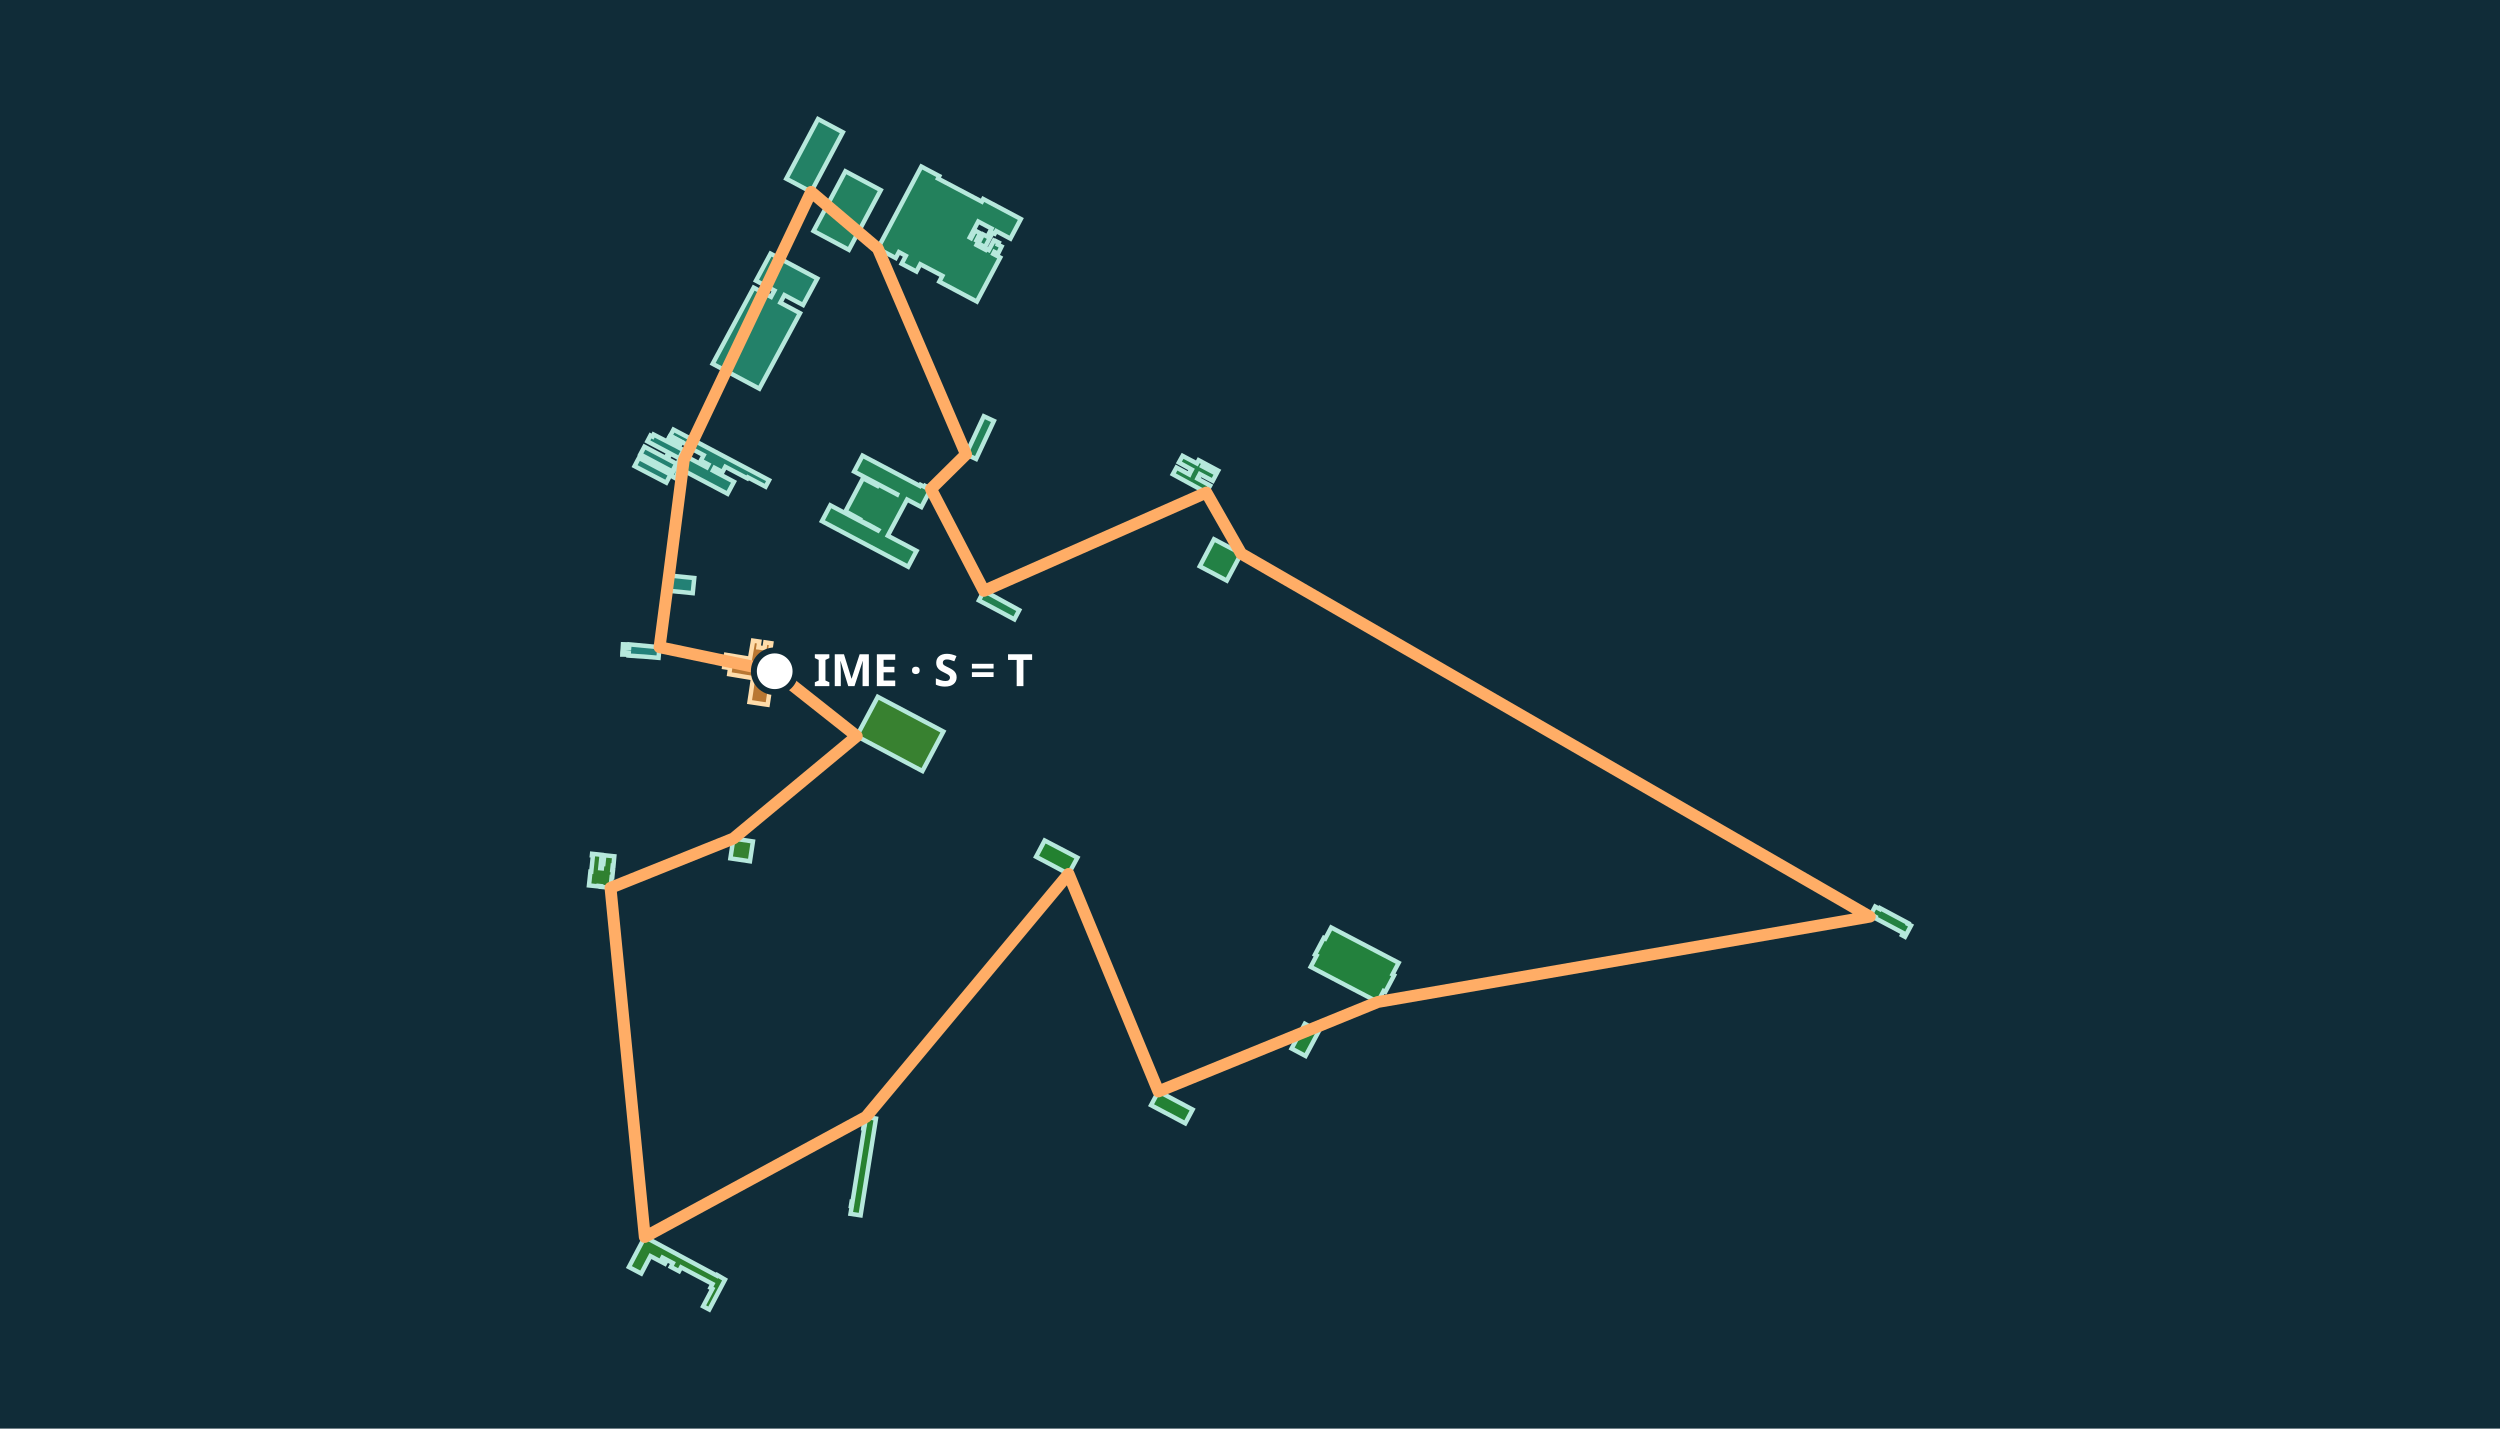
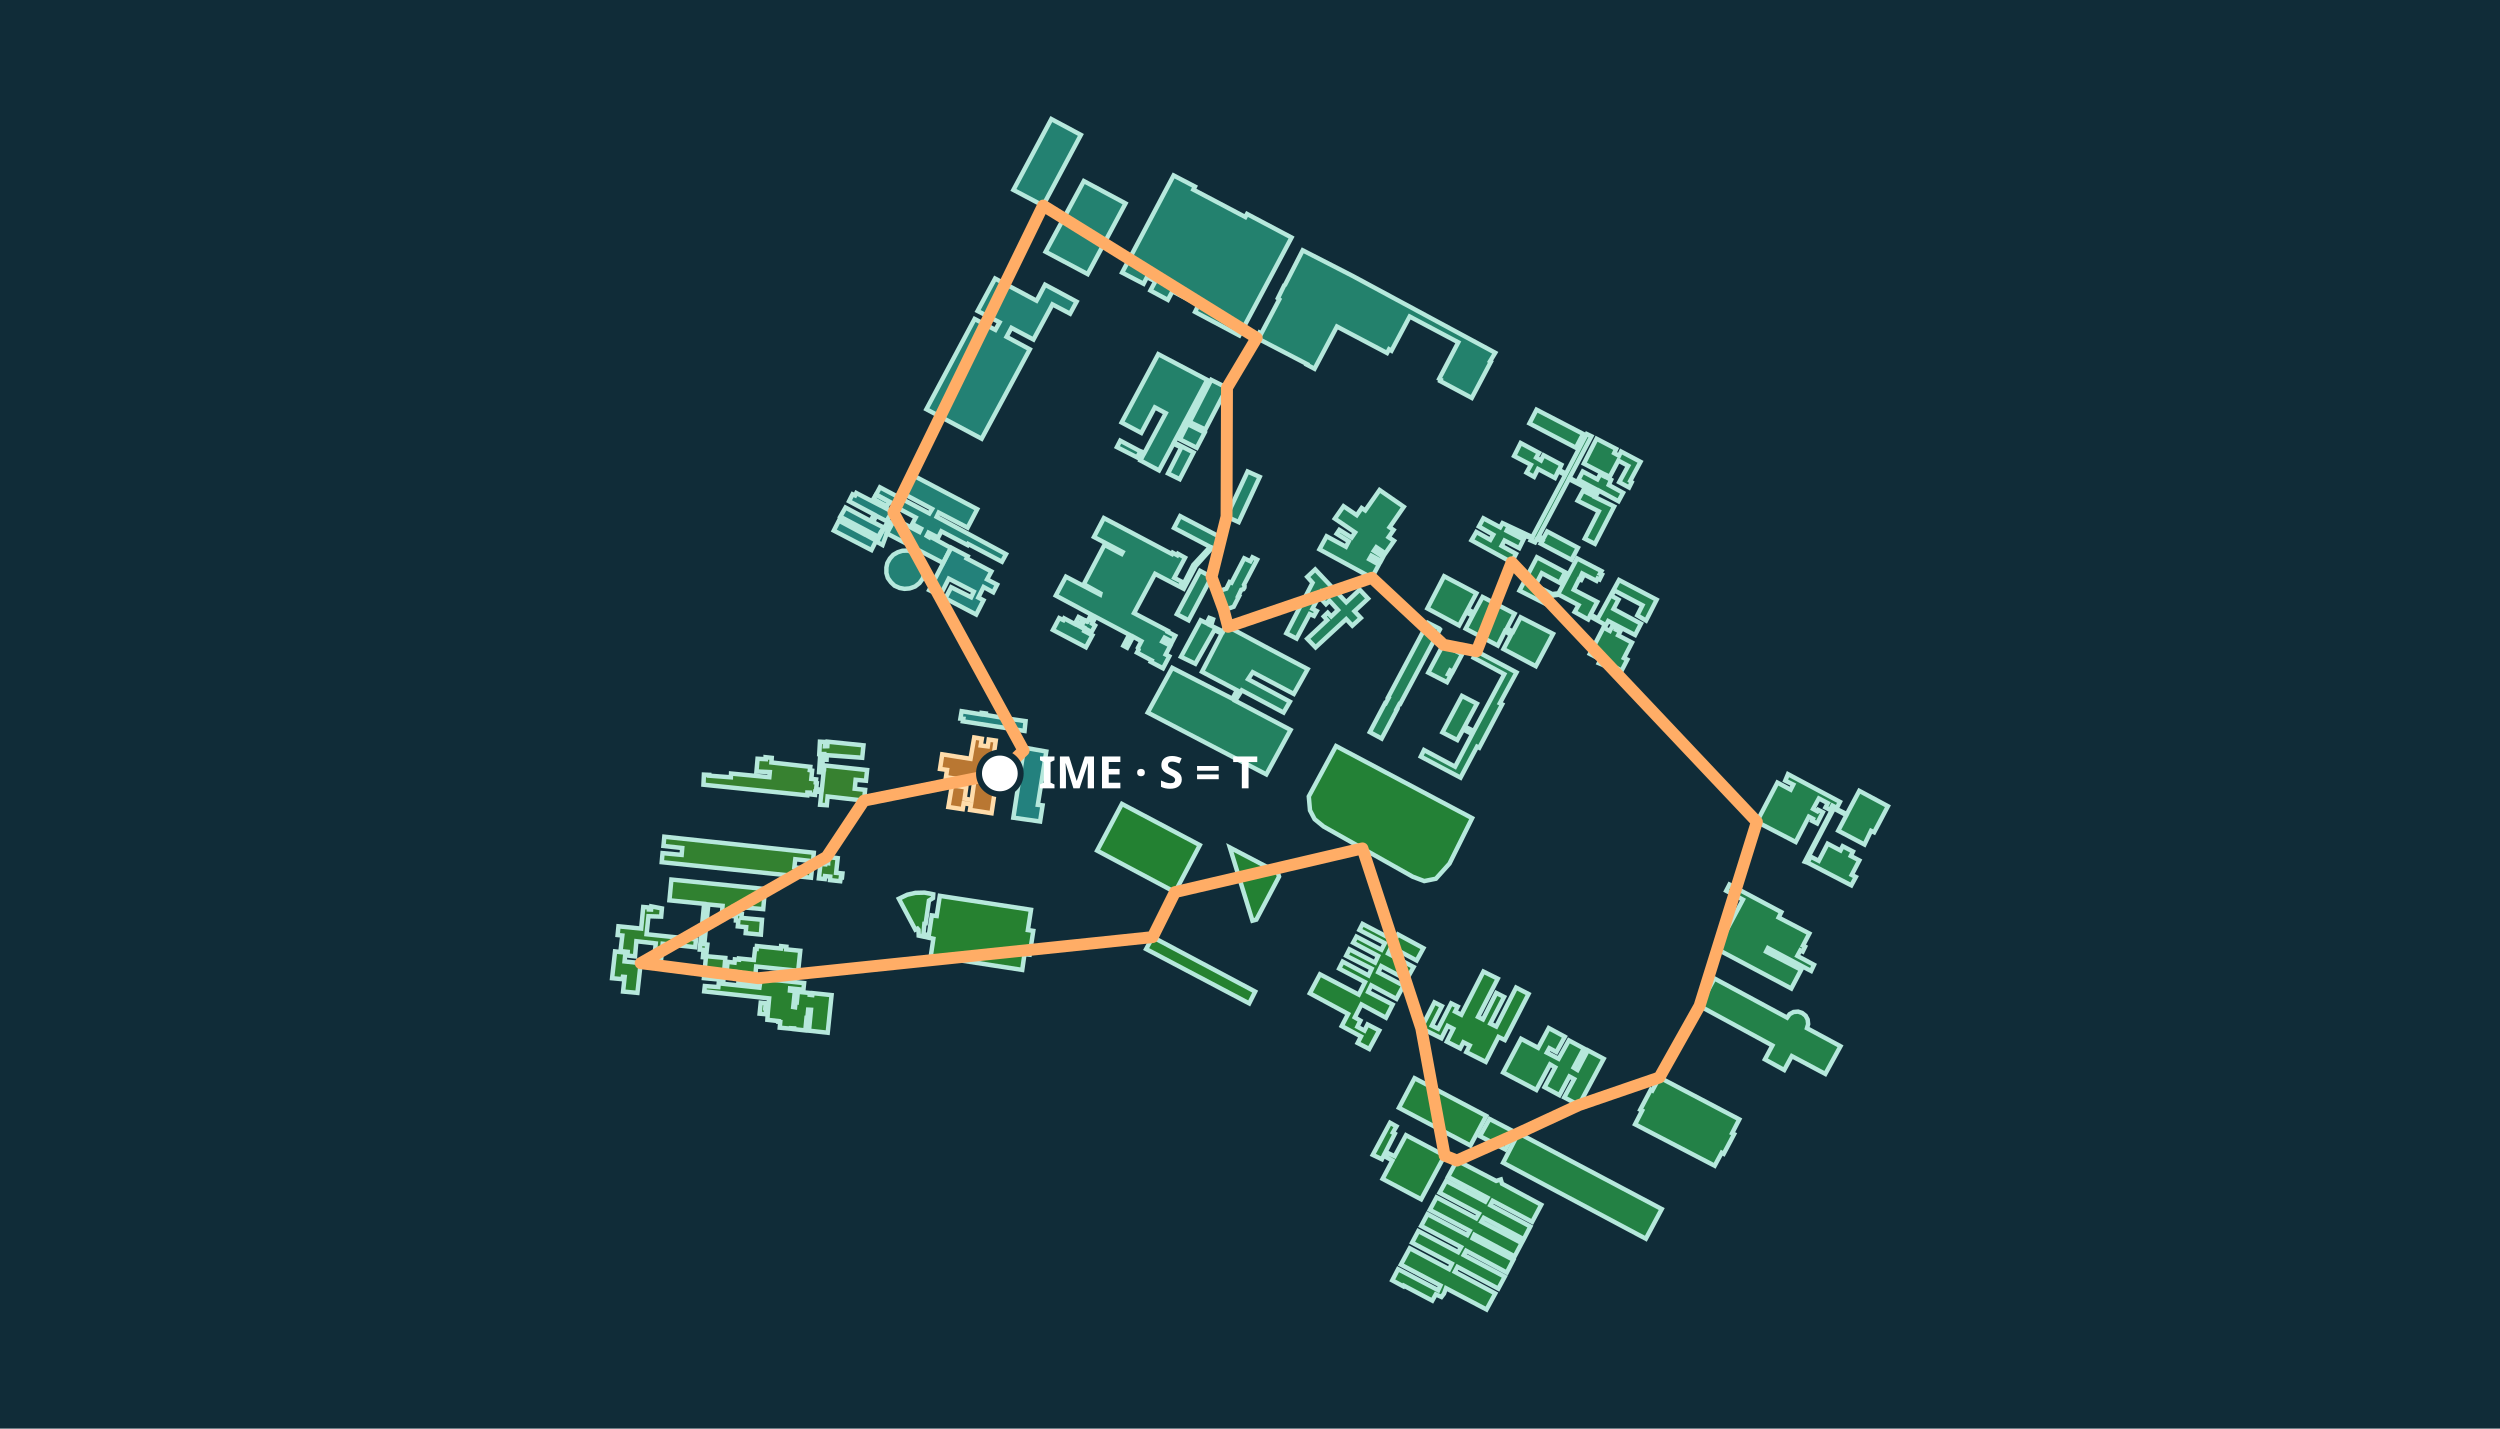
- <svg xmlns="http://www.w3.org/2000/svg" viewBox="0 0 840 480" role="img" aria-label="Rota fechada por 24 edifícios da USP com partida perto da entrada do IME">
+ <svg xmlns="http://www.w3.org/2000/svg" viewBox="0 0 840 480" role="img" aria-label="Rota fechada por 50 edifícios da USP com partida perto da entrada do IME">
  <rect width="840" height="480" fill="#102c38" />
-   <polygon points="252.27,233.03 253.02,227.86 245.02,226.53 245.31,224.47 243.32,224.17 243.45,223.34 243.96,220.02 251.99,221.33 253.03,215.25 255.14,215.56 254.84,217.52 254.94,217.53 256.73,217.80 256.86,217.82 257.16,215.83 259.16,216.13 257.97,224.28 259.79,224.55 259.62,225.55 259.44,226.60 259.11,228.89 257.92,236.80 256.16,236.55 255.98,236.52 254.58,236.30 254.07,236.22 253.87,236.19 251.83,235.89 252.11,234.06" fill="#b97732" stroke="#ffdcaa" stroke-width="1.5" />
-   <polygon points="235.58,161.23 228.27,157.36 229.30,155.42 229.74,154.61 230.44,153.30 237.51,157.04 238.02,156.08 235.47,154.73 236.44,152.93 230.95,150.03 231.17,149.62 229.02,148.48 225.17,146.44 225.43,145.96 226.29,144.35 229.79,146.20 240.35,151.79 242.28,152.81 258.41,161.34 257.24,163.54 251.30,160.40 251.11,160.74 243.71,156.83 242.76,158.60 240.06,157.17 239.55,158.13 240.25,158.50 245.82,161.45 246.38,161.75 246.62,161.88 244.46,165.92 244.25,165.81 237.42,162.20 236.56,161.74" fill="hsl(163 58% 42% / .68)" stroke="#b6e8dc" stroke-width="1.5" />
-   <polygon points="223.87,162.18 213.22,156.62 214.26,154.62 214.69,153.85 221.77,157.60 222.35,156.52 215.14,152.69 216.53,150.08 223.64,153.85 224.65,152.08 217.51,148.29 218.55,146.32 219.27,146.70 219.60,146.00 226.07,149.33 226.41,148.70 224.47,147.60 225.17,146.44 229.02,148.48 228.34,149.76 227.06,149.06 226.73,149.65 230.14,151.49 229.46,152.79 228.96,152.53 228.20,153.97 225.28,152.42 224.31,154.21 227.26,155.78 226.84,156.58 227.09,156.71 228.55,153.96 229.74,154.61 229.30,155.42 229.03,155.29 228.27,157.36 226.99,160.72 225.40,159.82 226.67,157.49 226.43,157.35 225.87,158.39 222.93,156.83 222.36,157.91 225.26,159.46 224.91,160.19" fill="hsl(166 58% 42% / .68)" stroke="#b6e8dc" stroke-width="1.5" />
-   <polygon points="307.96,185.10 307.83,185.33 306.96,186.97 306.37,188.09 305.14,190.43 300.44,187.95 298.06,186.69 296.98,186.12 287.43,181.07 286.52,180.59 277.20,175.66 276.17,175.11 278.99,169.78 295.00,178.25 295.11,178.09 291.85,176.29 288.67,174.72 288.87,174.43 284.10,171.79 286.33,167.59 289.97,160.69 294.82,163.25 295.07,162.78 301.43,166.15 301.46,166.08 286.99,158.44 289.81,153.10 309.10,163.29 309.31,162.91 310.60,163.59 310.81,163.23 312.80,164.31 312.39,165.02 309.73,170.08 309.57,170.37 307.23,169.13 304.79,167.84 304.52,168.33 304.22,168.90 298.30,179.99" fill="hsl(145 58% 42% / .68)" stroke="#b6e8dc" stroke-width="1.5" />
-   <polygon points="271.46,99.46 271.09,100.14 269.83,102.49 263.56,99.15 262.19,101.70 268.80,105.22 268.26,106.23 260.26,121.07 255.13,130.59 239.45,122.24 253.23,96.65 259.07,99.75 259.30,99.31 260.22,97.62 254.01,94.31 256.21,90.24 258.91,85.22 270.73,91.51 274.62,93.59" fill="hsl(160 58% 42% / .68)" stroke="#b6e8dc" stroke-width="1.5" />
-   <polygon points="309.57,55.97 315.59,59.16 315.16,59.98 329.89,67.75 330.36,66.86 343.00,73.58 342.04,75.40 339.50,80.18 334.72,77.63 334.21,78.53 333.51,78.18 330.97,82.99 328.70,81.79 330.30,78.75 331.73,79.51 333.15,76.80 328.69,74.43 325.84,79.79 326.28,80.04 327.63,77.47 329.33,78.37 328.09,80.77 328.73,81.09 328.11,82.31 331.19,83.95 331.39,83.59 332.24,84.02 333.97,80.79 334.64,81.13 334.68,81.05 335.60,81.52 335.27,82.19 336.54,82.82 335.35,85.24 334.08,84.61 333.73,85.30 336.07,86.54 329.83,98.29 328.22,101.33 315.60,94.63 316.64,92.68 312.64,90.57 309.22,88.78 307.92,91.24 305.45,89.93 302.95,88.62 304.36,85.96 302.04,84.70 300.97,86.70 294.95,83.50" fill="hsl(151 58% 42% / .68)" stroke="#b6e8dc" stroke-width="1.5" />
-   <polygon points="284.05,57.55 295.93,63.89 285.23,83.95 273.35,77.61 277.64,69.58" fill="hsl(154 58% 42% / .68)" stroke="#b6e8dc" stroke-width="1.5" />
-   <polygon points="274.86,40.00 283.20,44.44 276.01,57.95 272.54,64.48 264.19,60.04" fill="hsl(157 58% 42% / .68)" stroke="#b6e8dc" stroke-width="1.5" />
-   <polygon points="294.93,234.13 316.98,245.80 314.80,249.90 309.93,259.08 289.27,248.09 287.87,247.35" fill="hsl(105 58% 42% / .68)" stroke="#b6e8dc" stroke-width="1.5" />
-   <polygon points="198.06,295.94 198.38,292.86 198.66,292.88 199.22,287.48 198.88,287.44 198.94,286.87 200.18,287.00 200.78,287.06 201.08,287.09 202.18,287.21 201.70,291.72 202.22,291.77 202.38,290.28 202.72,290.31 203.04,287.36 206.41,287.71 206.36,288.24 206.13,290.85 205.88,290.83 205.72,292.37 205.97,292.39 205.72,294.73 205.51,294.71 205.13,298.32 201.91,297.99 201.94,297.75 201.09,297.66 201.07,297.83 197.89,297.50" fill="hsl(111 58% 42% / .68)" stroke="#b6e8dc" stroke-width="1.5" />
-   <polygon points="330.60,198.52 342.46,205.01 340.83,208.11 334.83,204.88 328.91,201.75" fill="hsl(142 58% 42% / .68)" stroke="#b6e8dc" stroke-width="1.5" />
-   <polygon points="407.90,181.19 417.03,186.02 412.20,195.09 403.12,190.28" fill="hsl(135 58% 42% / .68)" stroke="#b6e8dc" stroke-width="1.5" />
-   <polygon points="211.50,216.51 213.42,216.69 221.61,217.46 221.40,219.63 221.27,221.04 216.42,220.62 214.26,220.49 213.19,220.40 212.24,220.35 211.20,220.27 211.26,219.42 210.94,219.37 210.60,219.32 210.56,219.98 209.58,219.93 209.10,219.93 209.12,219.21 209.22,218.18 209.32,216.47 209.97,216.49 210.74,216.52 210.71,217.77 211.37,217.80" fill="hsl(172 58% 42% / .68)" stroke="#b6e8dc" stroke-width="1.5" />
-   <polygon points="362.01,288.17 351.01,282.41 348.12,287.86 359.04,293.65" fill="hsl(120 58% 42% / .68)" stroke="#b6e8dc" stroke-width="1.5" />
-   <polygon points="290.26,377.70 290.60,377.79 290.98,375.27 294.33,375.84 289.16,408.36 285.77,407.85 286.19,405.36 285.89,405.30 286.13,403.80 286.43,403.86 287.08,399.80 287.24,398.75 288.10,393.39 288.23,392.57 289.57,384.14 289.69,383.37 290.35,379.23 290.06,379.19" fill="hsl(117 58% 42% / .68)" stroke="#b6e8dc" stroke-width="1.5" />
-   <polygon points="215.45,427.91 211.31,425.73 216.65,415.62 240.87,428.62 240.99,428.41 243.61,429.94 238.30,440.00 236.25,438.92 239.36,433.04 238.71,432.69 239.39,431.40 228.84,425.82 228.15,427.12 225.40,425.67 226.08,424.38 222.60,422.54 222.20,423.29 223.70,424.07 223.41,424.61 218.54,422.04" fill="hsl(114 58% 42% / .68)" stroke="#b6e8dc" stroke-width="1.5" />
-   <polygon points="386.75,371.35 389.23,366.72 400.72,372.81 398.24,377.44" fill="hsl(123 58% 42% / .68)" stroke="#b6e8dc" stroke-width="1.5" />
-   <polygon points="246.42,281.74 252.99,282.72 251.98,289.39 245.41,288.41" fill="hsl(108 58% 42% / .68)" stroke="#b6e8dc" stroke-width="1.5" />
-   <polygon points="397.34,153.17 402.17,155.72 402.75,154.62 409.31,158.13 408.99,158.67 404.19,156.13 403.91,156.65 408.74,159.21 407.49,161.57 403.13,159.27 403.06,159.41 403.24,159.51 402.54,160.80 402.37,160.71 402.32,160.81 406.62,163.15 405.34,165.50 394.06,159.35 395.30,157.09 399.63,159.44 399.71,159.26 399.46,159.13 400.18,157.84 400.38,157.95 400.46,157.80 396.10,155.40" fill="hsl(138 58% 42% / .68)" stroke="#b6e8dc" stroke-width="1.5" />
-   <polygon points="324.59,152.66 327.97,154.22 333.95,141.43 330.56,139.86" fill="hsl(148 58% 42% / .68)" stroke="#b6e8dc" stroke-width="1.5" />
-   <polygon points="440.39,324.86 442.39,321.07 441.82,320.77 443.62,317.38 444.81,315.13 445.29,315.38 447.27,311.64 469.95,323.51 467.88,327.41 468.43,327.70 466.96,330.48 465.48,333.27 464.89,332.97 462.94,336.67 450.67,330.25" fill="hsl(129 58% 42% / .68)" stroke="#b6e8dc" stroke-width="1.5" />
-   <polygon points="438.43,343.99 440.77,345.25 443.12,346.50 438.67,354.81 436.27,353.53 433.98,352.31" fill="hsl(126 58% 42% / .68)" stroke="#b6e8dc" stroke-width="1.5" />
-   <polygon points="224.77,193.36 233.27,194.21 232.76,199.30 224.26,198.45" fill="hsl(169 58% 42% / .68)" stroke="#b6e8dc" stroke-width="1.5" />
-   <polygon points="630.05,304.60 631.59,305.43 631.72,305.13 641.23,310.21 641.09,310.47 642.11,310.99 640.08,314.78 639.07,314.23 639.47,313.48 629.95,308.43 630.16,308.05 629.67,307.79 629.30,308.53 628.26,307.99 629.15,306.30" fill="hsl(132 58% 42% / .68)" stroke="#b6e8dc" stroke-width="1.5" />
-   <polyline points="260.30,225.54 287.87,247.35 246.42,281.74 205.13,298.32 216.65,415.62 290.98,375.27 359.04,293.65 389.23,366.72 462.94,336.67 628.26,307.99 417.03,186.02 405.34,165.50 330.60,198.52 312.80,164.31 324.59,152.66 294.95,83.50 272.54,64.48 229.74,154.61 224.77,193.36 221.61,217.46 260.30,225.54" fill="none" stroke="#ffad66" stroke-width="4" stroke-linejoin="round" stroke-linecap="round" />
-   <circle cx="260.30" cy="225.54" r="7" fill="#fff" stroke="#102c38" stroke-width="2" />
-   <text x="273.30" y="230.54" fill="white" font-family="system-ui,sans-serif" font-weight="700" font-size="15">IME · S = T</text>
+   <polygon points="316.59,253.45 315.84,258.36 318.20,258.69 317.83,261.11 327.33,262.69 326.47,268.79 324.12,268.33 324.65,264.57 319.87,263.85 318.65,271.16 323.47,271.89 323.81,269.88 326.24,270.30 325.93,272.14 333.16,273.25 335.32,258.80 333.21,258.44 334.58,248.83 332.22,248.48 331.88,250.78 329.51,250.48 329.89,248.21 327.34,247.79 326.09,254.96" fill="#b97732" stroke="#ffdcaa" stroke-width="1.5" />
+   <polygon points="340.48,274.75 349.47,276.02 350.31,270.61 348.71,270.42 351.56,252.51 344.08,251.19" fill="hsl(175 58% 42% / .68)" stroke="#b6e8dc" stroke-width="1.5" />
+   <polygon points="344.25,245.60 344.59,242.30 338.25,241.39 338.27,240.98 336.70,240.74 336.65,241.13 331.17,240.21 331.24,239.72 329.80,239.53 329.73,240.03 323.11,238.96 322.69,241.44 323.67,241.51 323.51,242.36" fill="hsl(174 58% 42% / .68)" stroke="#b6e8dc" stroke-width="1.5" />
+   <polygon points="315.78,301.00 314.73,307.78 313.09,307.57 312.09,314.22 310.27,313.86 310.60,310.35 311.02,310.29 312.13,302.58 313.49,301.76 313.57,300.48 310.66,299.92 307.58,300.00 304.85,300.62 302.02,301.98 307.56,312.37 308.27,312.01 308.62,312.42 308.68,314.37 313.61,315.42 312.75,321.17 343.47,325.89 344.22,320.60 345.96,320.78 347.18,312.77 345.37,312.50 346.42,305.69" fill="hsl(118 58% 42% / .68)" stroke="#b6e8dc" stroke-width="1.5" />
+   <polygon points="376.97,270.12 368.64,285.81 394.80,299.75 403.14,283.96" fill="hsl(121 58% 42% / .68)" stroke="#b6e8dc" stroke-width="1.5" />
+   <polygon points="413.23,284.76 420.82,309.35 422.13,308.99 429.76,294.55 429.34,293.19" fill="hsl(122 58% 42% / .68)" stroke="#b6e8dc" stroke-width="1.5" />
+   <polygon points="387.28,314.86 385.10,318.88 419.73,337.15 421.74,333.18" fill="hsl(119 58% 42% / .68)" stroke="#b6e8dc" stroke-width="1.5" />
+   <polygon points="460.06,352.46 463.43,346.25 459.49,344.22 458.45,346.27 456.08,344.99 457.10,342.94 455.22,341.84 457.44,337.50 465.69,341.96 467.93,337.54 459.69,333.29 460.74,331.09 469.19,335.62 471.58,331.15 463.09,326.69 464.09,324.62 472.62,329.15 474.99,324.91 466.39,320.38 467.47,318.13 476.00,322.73 478.27,318.59 469.71,313.97 468.55,316.07 457.81,310.44 456.77,312.49 465.30,316.91 464.16,319.11 455.77,314.70 454.66,316.74 463.05,321.19 462.01,323.42 453.42,318.96 452.32,321.13 460.87,325.47 459.81,327.74 451.15,323.10 449.96,325.45 458.64,330.00 456.55,334.18 443.51,327.37 440.11,333.75 452.96,340.68 450.82,344.76 457.30,348.26 456.17,350.45" fill="hsl(125 58% 42% / .68)" stroke="#b6e8dc" stroke-width="1.5" />
+   <polygon points="499.22,356.80 503.49,348.41 505.63,349.46 513.59,333.98 509.41,331.83 502.74,344.92 500.74,343.93 505.38,334.97 502.75,333.63 498.28,342.51 496.63,341.68 503.25,328.84 498.43,326.45 491.01,340.96 488.91,339.88 489.80,338.21 487.59,337.13 483.21,345.66 481.11,344.62 484.48,338.06 481.97,336.80 477.54,345.47 484.32,348.86 486.40,344.70 488.30,345.67 486.13,349.99 490.63,352.27 491.68,350.20 493.83,351.26 492.68,353.51" fill="hsl(126 58% 42% / .68)" stroke="#b6e8dc" stroke-width="1.5" />
+   <polygon points="511.08,349.03 505.06,360.36 516.21,366.23 520.81,357.63 522.54,358.64 518.97,365.28 523.96,367.97 527.31,361.70 528.92,362.57 525.58,368.72 530.49,371.32 538.84,355.75 533.51,352.91 530.04,359.51 528.75,358.71 532.18,352.28 527.15,349.57 523.70,355.74 519.74,353.69 520.57,352.19 522.96,353.47 525.78,348.35 520.38,345.43 516.83,352.07" fill="hsl(135 58% 42% / .68)" stroke="#b6e8dc" stroke-width="1.5" />
+   <polygon points="557.56,362.02 555.19,366.41 554.68,366.12 551.12,372.87 551.75,373.18 549.38,377.77 576.13,391.69 578.49,387.32 579.16,387.68 582.66,381.08 581.99,380.76 584.40,376.11" fill="hsl(136 58% 42% / .68)" stroke="#b6e8dc" stroke-width="1.5" />
+   <polygon points="602.05,354.85 613.30,360.84 618.40,351.54 607.14,345.47 607.54,344.11 607.37,342.56 606.69,341.28 605.56,340.38 604.17,339.90 602.63,340.03 601.30,340.77 600.47,341.93 576.05,328.77 571.05,337.99 595.52,351.29 593.01,355.95 599.50,359.53" fill="hsl(138 58% 42% / .68)" stroke="#b6e8dc" stroke-width="1.5" />
+   <polygon points="466.37,234.38 466.57,234.50 465.59,236.31 465.41,236.25 460.26,246.00 464.24,248.16 469.42,238.40 469.25,238.32 470.25,236.49 470.46,236.52 483.83,211.44 483.64,211.23 479.74,209.27" fill="hsl(149 58% 42% / .68)" stroke="#b6e8dc" stroke-width="1.5" />
+   <polygon points="479.90,226.00 486.19,229.23 487.43,226.97 486.53,226.57 487.25,225.23 488.15,225.70 491.27,219.83 484.93,216.59" fill="hsl(148 58% 42% / .68)" stroke="#b6e8dc" stroke-width="1.5" />
+   <polygon points="495.12,220.98 505.43,226.52 495.21,245.61 492.13,244.12 496.25,236.43 491.21,233.83 484.66,246.08 489.65,248.66 491.61,245.09 494.67,246.65 488.91,257.61 478.47,252.01 477.39,254.21 490.74,261.29 496.28,250.87 497.03,251.24 504.73,236.67 503.95,236.29 509.56,225.94 496.15,218.83" fill="hsl(146 58% 42% / .68)" stroke="#b6e8dc" stroke-width="1.5" />
+   <polygon points="442.03,217.52 452.32,208.01 454.38,210.22 457.24,207.64 455.10,205.37 459.68,201.13 456.85,198.13 452.34,202.37 441.90,191.33 439.24,193.83 441.02,195.82 432.21,212.78 435.66,214.56 440.07,206.32 441.50,206.95 442.44,205.31 440.97,204.56 443.97,198.91 445.44,200.49 444.22,201.59 445.52,203.00 446.70,201.83 449.56,204.97 447.29,207.13 446.11,205.87 444.80,207.13 445.93,208.37 439.23,214.62" fill="hsl(152 58% 42% / .68)" stroke="#b6e8dc" stroke-width="1.5" />
+   <polygon points="420.11,188.59 418.05,187.60 413.79,195.80 413.16,195.56 412.06,197.79 409.53,198.59 410.49,201.67 411.18,205.04 414.51,203.87 416.31,200.36 416.04,200.28 417.06,198.16 417.78,197.97 418.13,197.41 418.17,196.85 417.98,196.49 422.40,188.05 420.84,187.26" fill="hsl(155 58% 42% / .68)" stroke="#b6e8dc" stroke-width="1.5" />
+   <polygon points="407.09,193.87 403.22,191.80 395.42,206.37 399.38,208.44" fill="hsl(156 58% 42% / .68)" stroke="#b6e8dc" stroke-width="1.5" />
+   <polygon points="390.76,224.56 392.88,220.53 391.68,219.91 393.23,216.94 390.53,215.57 391.30,214.26 393.86,215.61 394.89,213.63 392.33,212.29 392.44,211.99 381.03,206.00 388.11,192.81 397.74,197.84 401.79,190.15 407.30,184.04 408.34,184.63 410.38,180.67 396.53,173.42 394.47,177.39 406.59,183.74 400.94,189.82 397.33,196.88 396.65,196.58 397.24,195.54 394.55,194.16 398.18,187.39 395.80,186.07 395.56,186.56 394.03,185.70 393.79,186.16 370.91,174.07 367.57,180.42 377.21,185.49 376.86,186.12 371.11,183.07 364.16,196.29 369.73,199.39 369.63,199.78 358.16,193.77 354.75,200.11 366.99,206.67 366.29,208.15 365.91,207.87 365.49,208.72 365.15,208.58 365.06,208.78 364.39,208.42 363.31,210.35 364.21,210.82 364.04,211.16 362.42,210.29 362.88,209.40 363.06,209.46 363.79,208.04 362.40,207.32 361.13,209.67 357.57,207.77 357.29,208.35 355.89,207.68 353.78,211.66 364.87,217.49 367.04,213.46 364.32,212.04 364.69,211.24 366.77,212.34 367.96,210.19 366.94,209.53 368.14,207.27 379.41,213.25 377.46,216.96 378.73,217.64 380.73,213.91 383.51,215.45 382.31,217.75 382.56,218.26 382.02,219.27 386.95,221.91 386.68,222.39" fill="hsl(158 58% 42% / .68)" stroke="#b6e8dc" stroke-width="1.5" />
+   <polygon points="292.80,184.83 294.40,181.65 291.05,179.82 291.64,178.52 295.13,180.35 295.76,179.13 296.05,179.29 294.62,182.07 296.54,183.13 298.89,176.70 299.20,176.82 299.71,175.83 298.36,175.10 296.63,178.32 296.34,178.18 296.85,177.21 293.32,175.42 294.44,173.33 297.85,175.10 298.83,173.46 299.41,173.75 300.20,172.19 296.21,170.03 296.57,169.32 297.98,170.04 298.86,168.64 294.35,166.20 293.49,167.59 295.77,168.90 295.40,169.64 287.71,165.65 287.32,166.46 286.46,166.07 285.28,168.41 293.71,172.89 292.46,175.00 284.10,170.53 282.34,173.61 290.98,178.16 290.26,179.43 281.87,174.93 280.16,178.28" fill="hsl(171 58% 42% / .68)" stroke="#b6e8dc" stroke-width="1.5" />
+   <polygon points="300.61,174.36 298.01,179.23 306.66,183.76 305.91,185.29 304.99,184.99 303.19,185.06 301.66,185.55 300.14,186.41 299.00,187.68 298.15,189.17 297.83,190.68 297.83,192.55 298.32,194.21 299.37,195.65 300.58,196.80 302.25,197.55 303.90,197.85 305.65,197.71 307.48,197.06 308.95,195.91 310.05,194.39 310.64,192.72 310.75,190.90 310.34,189.11 309.54,187.67 308.22,186.30 308.81,184.94 316.89,189.16 319.37,184.32 318.94,183.79 312.35,180.18 312.19,180.53 311.40,180.05 311.97,178.96 315.23,180.62 316.29,178.51 325.11,183.16 325.30,182.77 336.65,188.74 338.03,186.20 314.71,173.66 315.40,172.22 325.12,177.29 328.35,171.09 306.77,159.72 303.56,165.87 313.19,171.00 312.27,172.52 295.66,163.74 294.38,166.15 301.23,169.87 301.22,170.46 307.69,173.88 306.52,176.05 309.50,177.63 308.95,178.74" fill="hsl(169 58% 42% / .68)" stroke="#b6e8dc" stroke-width="1.5" />
+   <polygon points="319.60,184.02 312.19,198.28 315.90,200.12 318.78,194.43 327.19,198.79 326.31,200.68 319.59,197.31 317.65,201.05 328.00,206.49 330.45,201.70 328.72,200.78 330.49,197.23 333.73,199.01 335.04,196.44 331.65,194.68 333.11,192.01 324.77,187.62 325.15,186.92" fill="hsl(172 58% 42% / .68)" stroke="#b6e8dc" stroke-width="1.5" />
+   <polygon points="329.83,147.41 346.02,117.38 338.21,113.17 339.84,110.16 347.24,114.09 352.93,103.59 353.61,102.27 359.55,105.40 361.75,101.36 351.14,95.66 348.96,99.80 348.27,101.03 334.35,93.59 328.47,104.49 335.86,108.30 334.45,110.84 327.47,107.17 311.26,137.51" fill="hsl(168 58% 42% / .68)" stroke="#b6e8dc" stroke-width="1.5" />
+   <polygon points="340.51,63.81 350.48,69.07 363.17,45.32 353.25,40.00" fill="hsl(166 58% 42% / .68)" stroke="#b6e8dc" stroke-width="1.5" />
+   <polygon points="351.33,84.60 365.46,92.10 378.18,68.35 364.17,60.84" fill="hsl(165 58% 42% / .68)" stroke="#b6e8dc" stroke-width="1.5" />
+   <polygon points="377.03,91.60 384.24,95.35 385.38,93.12 388.19,94.54 386.54,97.62 392.41,100.77 393.94,97.87 402.70,102.45 401.53,104.81 416.41,112.71 433.96,79.81 419.00,71.89 418.43,72.92 400.97,63.71 401.51,62.70 394.33,58.95" fill="hsl(164 58% 42% / .68)" stroke="#b6e8dc" stroke-width="1.5" />
+   <polygon points="431.77,95.70 431.51,95.85 429.36,100.23 429.84,100.60 423.78,112.07 423.19,111.73 422.25,113.54 439.15,122.33 439.05,122.51 441.68,123.91 449.21,109.72 466.05,118.61 466.72,117.36 467.54,117.85 473.65,106.36 489.98,115.02 483.57,127.27 484.10,127.58 483.91,128.04 494.52,133.70 500.93,121.58 500.65,121.41 502.40,118.53 454.44,92.69 437.71,84.11" fill="hsl(162 58% 42% / .68)" stroke="#b6e8dc" stroke-width="1.5" />
+   <polygon points="412.12,173.57 416.20,175.44 423.27,160.24 419.19,158.43" fill="hsl(159 58% 42% / .68)" stroke="#b6e8dc" stroke-width="1.5" />
+   <polygon points="460.93,194.14 463.30,189.71 460.07,187.91 460.78,186.68 464.02,188.45 464.74,187.10 461.61,185.08 462.44,183.87 465.47,185.92 468.40,181.73 466.56,180.51 468.25,178.08 466.90,177.17 471.68,170.29 463.54,164.65 458.73,171.50 457.52,170.70 455.86,173.10 451.43,170.09 448.51,174.26 455.31,178.90 454.15,180.60 450.02,178.04 449.13,179.35 453.18,181.89 452.24,183.71 445.74,180.19 443.34,184.58" fill="hsl(151 58% 42% / .68)" stroke="#b6e8dc" stroke-width="1.5" />
+   <polygon points="277.81,270.56 278.08,267.62 290.30,269.01 290.68,265.39 287.19,265.01 287.49,262.01 290.97,262.33 291.35,258.73 276.97,257.18 276.89,258.46 276.28,258.46 276.43,255.25 277.73,255.28 277.79,253.73 289.70,254.61 290.13,250.43 278.07,249.20 277.98,250.73 277.17,250.75 277.24,249.30 275.50,249.21 275.27,253.37 276.95,253.36 276.94,254.30 275.56,254.19 275.20,259.46 276.72,259.58 276.12,265.35 274.23,265.15 274.45,263.07 274.09,262.97 274.21,261.87 272.60,261.70 272.88,258.92 272.11,258.78 272.26,257.65 259.19,256.18 259.30,254.64 257.26,254.42 257.28,255.08 254.54,254.94 254.17,259.20 258.66,259.42 258.49,261.14 245.63,259.91 245.57,261.17 238.22,260.62 238.25,260.35 236.51,260.27 236.36,263.66 271.23,267.23 271.28,266.29 272.11,266.32 272.08,266.89 273.84,267.09 273.94,265.96 276.01,266.14 275.56,270.40" fill="hsl(106 58% 42% / .68)" stroke="#b6e8dc" stroke-width="1.5" />
+   <polygon points="272.50,294.91 272.81,292.12 266.90,291.42 267.22,288.70 273.17,289.37 273.44,286.52 223.21,281.13 222.92,284.24 229.23,284.93 229.03,287.24 222.61,286.65 222.34,289.69" fill="hsl(109 58% 42% / .68)" stroke="#b6e8dc" stroke-width="1.5" />
+   <polygon points="282.32,296.09 282.52,294.84 282.91,294.85 283.06,293.47 280.93,293.27 281.47,288.35 277.75,287.90 277.57,289.51 278.27,289.56 278.26,290.04 277.41,289.94 277.33,290.41 275.69,290.28 275.13,295.15 277.12,295.36 277.22,294.37 278.96,294.54 278.88,295.72" fill="hsl(108 58% 42% / .68)" stroke="#b6e8dc" stroke-width="1.5" />
+   <polygon points="225.59,295.53 224.93,302.51 236.58,303.68 235.12,319.06 236.40,319.14 236.17,321.61 237.18,321.67 236.52,328.65 243.07,329.28 243.70,321.87 237.25,321.28 237.68,317.37 236.65,317.24 238.00,303.89 242.78,304.36 242.52,307.48 247.34,307.92 247.26,309.28 248.08,309.32 247.90,311.26 250.71,311.52 250.55,313.54 255.65,314.04 256.03,309.04 249.10,308.40 249.24,307.06 246.45,306.86 246.59,304.62 256.44,305.47 257.04,298.71" fill="hsl(111 58% 42% / .68)" stroke="#b6e8dc" stroke-width="1.5" />
+   <polygon points="244.49,323.18 244.15,326.26 248.42,326.70 248.08,330.30 253.49,330.82 254.07,324.74 268.19,326.19 268.89,319.46 264.15,318.98 264.22,318.10 262.44,317.90 262.36,318.71 254.31,317.87 254.23,318.88 253.69,318.89 253.30,322.55 248.31,322.05 248.30,322.46 246.92,322.34 246.80,323.45" fill="hsl(115 58% 42% / .68)" stroke="#b6e8dc" stroke-width="1.5" />
+   <polygon points="254.51,331.04 255.28,331.11 255.17,331.85 241.49,330.40 241.37,331.66 236.82,331.31 236.61,333.10 258.43,335.45 258.01,340.03 257.36,340.00 257.42,339.01 257.11,338.94 257.29,337.09 255.60,336.91 255.23,340.59 257.95,340.83 257.84,342.66 261.61,343.09 261.57,343.33 262.16,343.39 262.00,345.30 265.79,345.66 265.79,345.48 266.80,345.53 266.78,345.80 270.59,346.22 270.99,341.97 271.28,341.97 271.54,339.24 272.49,339.29 271.81,346.31 278.11,347.00 279.41,334.36 273.07,333.69 272.95,334.36 272.07,334.26 272.12,333.64 268.08,333.25 267.72,336.76 267.31,336.67 267.13,338.45 266.52,338.35 267.08,333.02 265.42,332.83 265.48,332.10 269.95,332.55 270.18,330.32 254.74,328.68" fill="hsl(116 58% 42% / .68)" stroke="#b6e8dc" stroke-width="1.5" />
+   <polygon points="218.76,305.61 218.03,305.58 218.06,304.92 216.13,304.75 215.43,312.01 207.80,311.24 207.52,314.17 209.10,314.34 208.49,319.56 210.90,319.82 210.84,321.06 213.37,321.34 213.82,316.25 220.34,316.99 219.63,323.65 221.99,323.84 222.66,317.09 233.60,318.26 233.86,315.65 217.24,313.90 217.88,307.85 222.15,307.99 222.40,305.23 218.84,304.54" fill="hsl(112 58% 42% / .68)" stroke="#b6e8dc" stroke-width="1.5" />
+   <polygon points="205.66,328.68 209.11,329.00 209.28,328.19 209.89,328.24 209.35,333.16 214.17,333.61 215.27,323.62 209.85,323.03 210.15,320.09 206.66,319.68" fill="hsl(114 58% 42% / .68)" stroke="#b6e8dc" stroke-width="1.5" />
+   <polygon points="470.04,372.23 494.06,384.89 499.36,374.96 475.29,362.28" fill="hsl(128 58% 42% / .68)" stroke="#b6e8dc" stroke-width="1.5" />
+   <polygon points="468.62,388.49 465.54,387.07 468.67,380.92 468.00,380.54 469.22,378.45 467.06,377.25 461.26,388.04 464.32,389.50 464.89,388.32 467.83,389.94 464.56,396.11 477.50,402.97 485.40,388.28 472.42,381.42" fill="hsl(129 58% 42% / .68)" stroke="#b6e8dc" stroke-width="1.5" />
+   <polygon points="497.25,381.73 505.78,386.21 508.86,380.33 500.49,375.97" fill="hsl(132 58% 42% / .68)" stroke="#b6e8dc" stroke-width="1.5" />
+   <polygon points="486.54,395.41 499.80,402.44 499.05,403.74 485.89,396.78 483.70,400.78 496.92,407.79 496.02,409.36 482.69,402.30 480.43,406.51 493.83,413.55 493.01,415.01 479.64,407.94 477.50,411.93 490.91,419.02 489.94,420.73 476.55,413.62 474.46,417.54 487.83,424.59 486.90,426.44 473.68,419.41 470.69,424.91 483.98,431.92 483.24,433.51 469.76,426.43 467.80,430.20 471.53,432.21 471.67,431.96 481.25,437.02 482.42,434.92 484.32,435.78 485.17,434.68 485.85,432.83 499.47,440.00 502.41,434.60 488.80,427.34 489.70,425.66 503.43,432.99 505.59,428.98 491.82,421.70 492.61,420.24 506.28,427.57 508.49,423.30 494.83,416.11 495.38,414.88 508.92,422.14 511.29,417.67 497.74,410.51 498.53,409.19 511.98,416.38 514.20,412.10 500.75,404.94 501.53,403.48 514.81,410.54 517.87,404.81 504.68,397.72 504.27,396.30 502.72,396.79 489.52,389.95" fill="hsl(131 58% 42% / .68)" stroke="#b6e8dc" stroke-width="1.5" />
+   <polygon points="505.04,390.67 553.01,416.21 558.34,406.24 510.19,380.74" fill="hsl(134 58% 42% / .68)" stroke="#b6e8dc" stroke-width="1.5" />
+   <polygon points="601.87,332.14 605.18,325.85 593.42,319.76 594.04,318.54 608.53,326.25 609.51,324.18 603.91,321.18 604.93,319.31 605.71,319.72 606.51,318.09 605.80,317.74 607.94,313.66 597.62,308.29 598.53,306.49 581.09,297.21 580.00,299.31 585.63,302.28 576.78,318.82" fill="hsl(139 58% 42% / .68)" stroke="#b6e8dc" stroke-width="1.5" />
+   <polygon points="448.91,250.68 439.75,267.61 440.16,272.28 441.71,275.24 444.71,277.70 474.68,294.58 478.54,296.04 482.46,295.25 487.03,290.17 494.63,274.90" fill="hsl(124 58% 42% / .68)" stroke="#b6e8dc" stroke-width="1.5" />
+   <polygon points="498.42,174.15 496.91,176.91 501.73,179.67 500.75,181.38 496.05,178.74 494.42,181.54 507.93,188.93 509.40,186.09 504.54,183.41 505.52,181.62 510.46,184.18 511.89,181.30 506.22,178.33 506.50,177.72 512.26,180.65 512.62,180.08 514.71,180.85 514.30,181.58 515.77,182.23 516.34,181.17 518.18,181.89 517.69,182.66 528.02,188.10 530.18,184.04 519.85,178.56 518.55,180.95 516.96,180.22 527.17,160.96 535.75,165.38 535.13,166.48 531.91,164.86 530.07,168.23 537.20,171.81 532.48,181.00 535.89,182.74 542.36,170.19 535.91,167.02 537.25,164.85 543.81,168.42 545.35,165.58 540.56,162.95 541.33,161.22 539.48,160.23 539.72,159.64 540.88,160.19 543.76,154.75 547.07,156.53 544.05,162.01 547.37,163.80 548.27,162.01 547.74,161.61 551.21,155.17 544.68,151.71 544.00,153.14 542.37,152.25 543.05,150.85 536.44,147.41 532.18,155.76 539.23,159.44 538.94,160.01 537.69,159.35 536.73,161.06 531.82,158.42 530.32,161.24 536.35,164.43 535.82,165.10 527.33,160.57 534.72,146.58 533.15,145.83 532.21,147.53 531.34,147.04 531.93,145.79 516.28,137.66 513.89,142.27 529.51,150.44 531.08,147.42 532.02,147.92 526.17,159.13 523.86,157.91 524.64,156.16 518.63,152.95 517.75,154.71 516.16,153.76 517.10,152.16 510.94,148.85 508.74,153.22 514.38,156.17 512.91,158.81 515.44,160.23 516.77,157.57 522.46,160.60 523.54,158.34 525.93,159.58 514.86,180.46 504.85,175.77 504.05,177.17" fill="hsl(144 58% 42% / .68)" stroke="#b6e8dc" stroke-width="1.5" />
+   <polygon points="544.27,226.47 546.78,221.64 545.65,221.11 548.35,215.91 543.70,213.46 544.37,212.24 543.14,211.63 543.37,211.34 541.67,210.47 540.90,211.99 539.08,211.02 540.35,208.66 549.39,213.37 551.37,209.55 542.14,204.61 543.82,201.49 541.37,200.13 542.49,198.43 551.86,203.37 550.13,206.77 553.07,208.52 556.64,201.50 544.00,194.88 536.88,207.84 534.43,206.48 536.68,202.24 528.79,198.16 530.54,194.67 531.26,194.91 531.73,194.00 531.13,193.72 531.60,192.68 536.40,195.16 536.78,194.38 537.45,194.71 538.27,193.09 537.57,192.80 538.10,191.88 529.90,187.62 523.65,199.35 521.53,199.59 515.90,196.70 518.04,192.58 524.06,195.82 525.90,192.27 516.42,187.24 510.55,198.45 519.82,203.14 521.54,200.11 523.82,199.83 530.39,203.32 529.07,205.61 533.63,208.14 534.19,207.06 539.06,209.77 538.72,210.98 534.17,219.71 537.79,221.59 537.18,222.83 538.57,223.42 539.10,222.36 543.79,224.77 543.14,225.88" fill="hsl(142 58% 42% / .68)" stroke="#b6e8dc" stroke-width="1.5" />
+   <polygon points="479.60,204.44 490.27,210.17 492.64,205.75 494.78,206.86 492.47,211.23 503.25,216.91 505.66,212.08 507.66,213.34 505.17,218.08 516.03,223.85 521.83,212.97 510.91,207.40 508.38,212.23 506.34,211.13 508.91,206.22 498.15,200.59 495.28,205.89 493.20,204.73 496.07,199.35 485.22,193.62" fill="hsl(145 58% 42% / .68)" stroke="#b6e8dc" stroke-width="1.5" />
+   <polygon points="393.88,224.40 385.64,239.42 425.48,260.20 433.64,245.26 415.03,235.44 417.24,231.95 431.28,239.42 433.40,235.76 419.36,228.21 420.91,225.86 434.71,233.16 436.95,229.18 439.38,224.82 424.85,217.15 411.86,210.18 410.94,212.19 406.49,210.00 406.69,209.64 407.14,209.51 407.59,208.09 406.33,207.61 405.43,209.39 403.43,208.42 396.81,220.68 401.63,223.03 408.04,211.71 410.53,212.88 403.88,225.71 415.61,231.92 414.11,234.78" fill="hsl(154 58% 42% / .68)" stroke="#b6e8dc" stroke-width="1.5" />
+   <polygon points="376.41,148.06 375.29,150.23 382.06,153.68 383.17,151.65 384.45,152.22 383.17,154.72 389.44,158.06 394.26,149.08 396.90,150.36 392.46,159.08 396.38,161.01 401.04,152.03 394.45,148.64 397.88,142.26 398.90,142.76 396.45,147.61 402.10,150.46 404.76,145.36 398.00,141.97 398.43,141.18 405.00,144.31 412.27,130.29 406.98,127.64 399.93,141.39 398.64,140.80 405.64,127.66 389.18,119.00 376.87,141.96 383.47,145.46 388.03,136.88 391.70,138.83 384.55,152.14 382.74,151.42" fill="hsl(161 58% 42% / .68)" stroke="#b6e8dc" stroke-width="1.5" />
+   <polygon points="622.04,297.48 623.57,294.66 622.18,293.97 624.73,289.10 621.87,287.60 622.60,286.12 619.15,284.32 618.40,285.75 614.09,283.48 611.10,289.23 608.40,287.83 607.51,289.49 607.02,289.10 616.18,271.66 620.40,273.91 617.64,279.11 626.46,283.76 628.67,279.16 629.71,279.66 634.34,270.88 624.72,265.72 620.54,273.55 616.31,271.45 616.50,271.11 617.19,271.49 618.23,269.43 600.76,260.11 599.84,262.30 602.53,263.62 601.66,265.33 597.21,262.95 590.31,276.14 603.36,282.91 607.78,274.40 609.17,275.14 608.85,275.80 610.57,276.68 612.48,272.92 610.90,272.10 610.62,272.58 609.20,271.80 611.14,268.28 614.14,269.85 613.36,271.30 614.89,272.12 615.69,270.68 616.15,270.94 606.41,289.54 607.37,289.87" fill="hsl(141 58% 42% / .68)" stroke="#b6e8dc" stroke-width="1.5" />
+   <polyline points="335.95,259.87 290.30,269.01 277.75,287.90 215.27,323.62 254.74,328.68 387.28,314.86 394.80,299.75 416.31,294.74 457.78,285.06 477.54,345.47 485.40,388.28 489.52,389.95 510.19,380.74 530.49,371.32 557.56,362.02 571.05,337.99 590.31,276.14 507.93,188.93 496.15,218.83 485.03,216.64 460.93,194.14 412.65,210.61 411.18,205.04 407.09,193.87 412.12,173.57 412.27,130.29 422.25,113.54 350.48,69.07 300.20,172.19 343.93,252.17 335.95,259.87" fill="none" stroke="#ffad66" stroke-width="4" stroke-linejoin="round" stroke-linecap="round" />
+   <circle cx="335.95" cy="259.87" r="7" fill="#fff" stroke="#102c38" stroke-width="2" />
+   <text x="348.95" y="264.87" fill="white" font-family="system-ui,sans-serif" font-weight="700" font-size="15">IME · S = T</text>
</svg>
